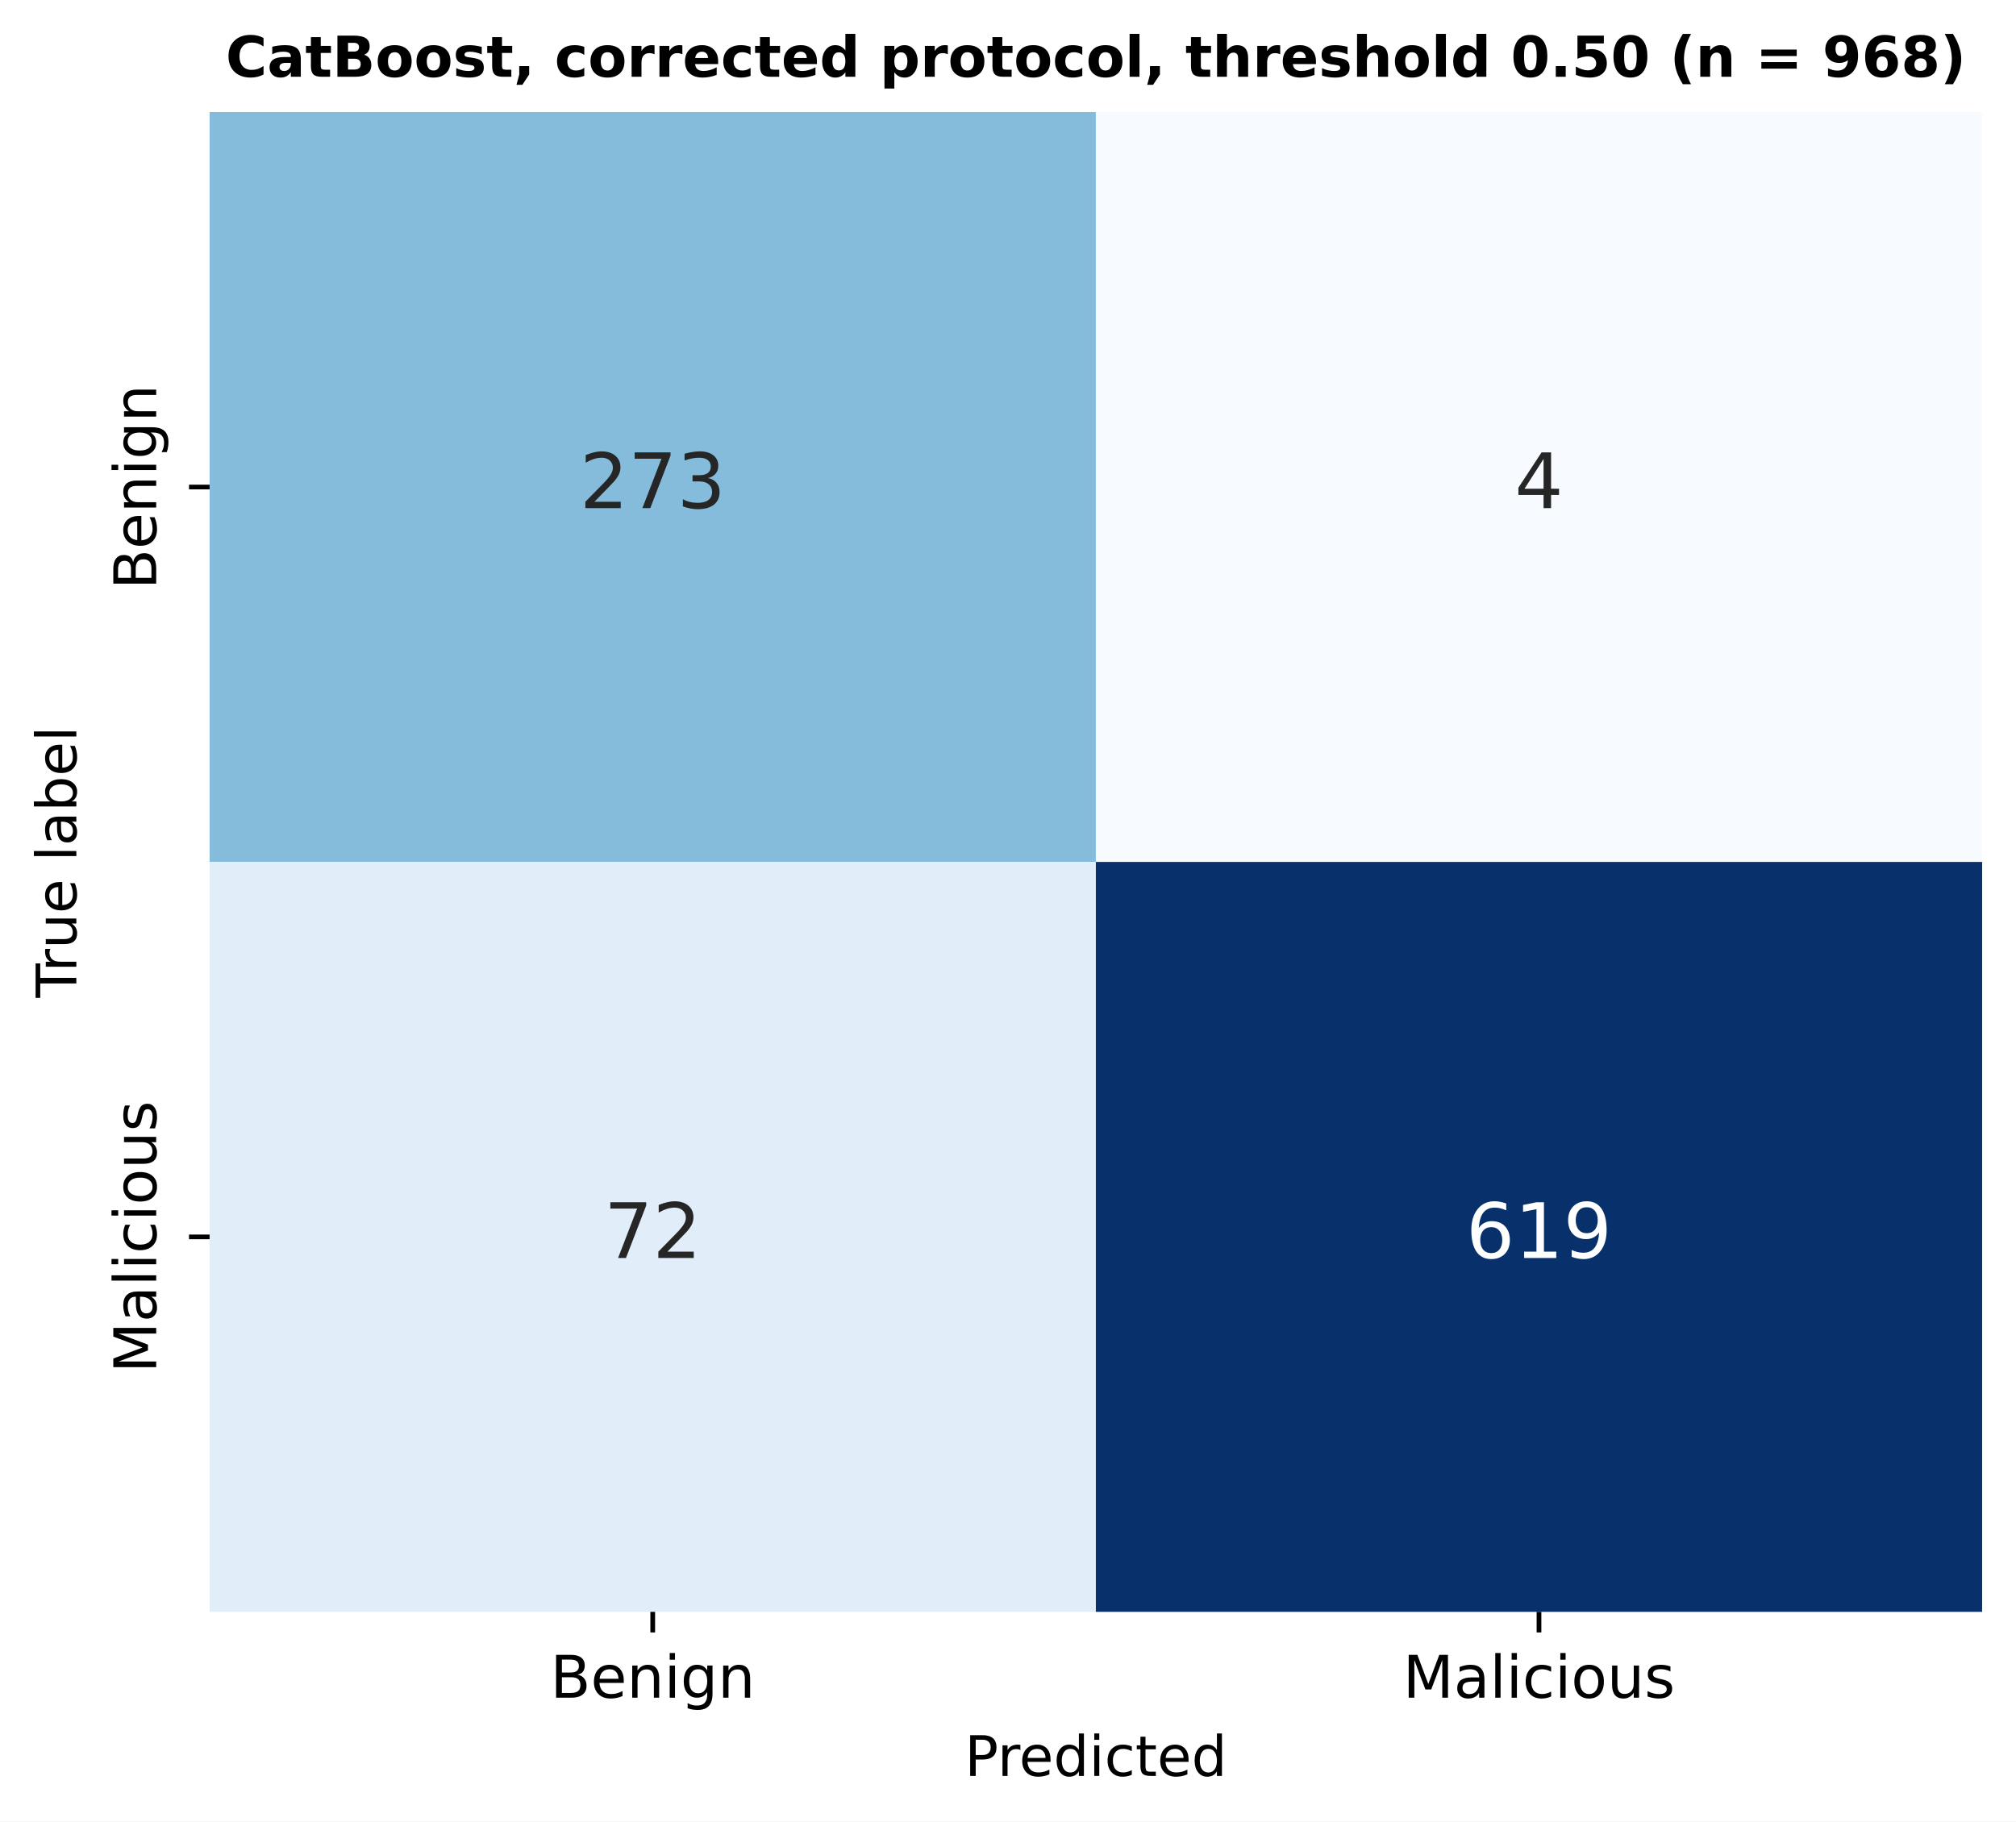
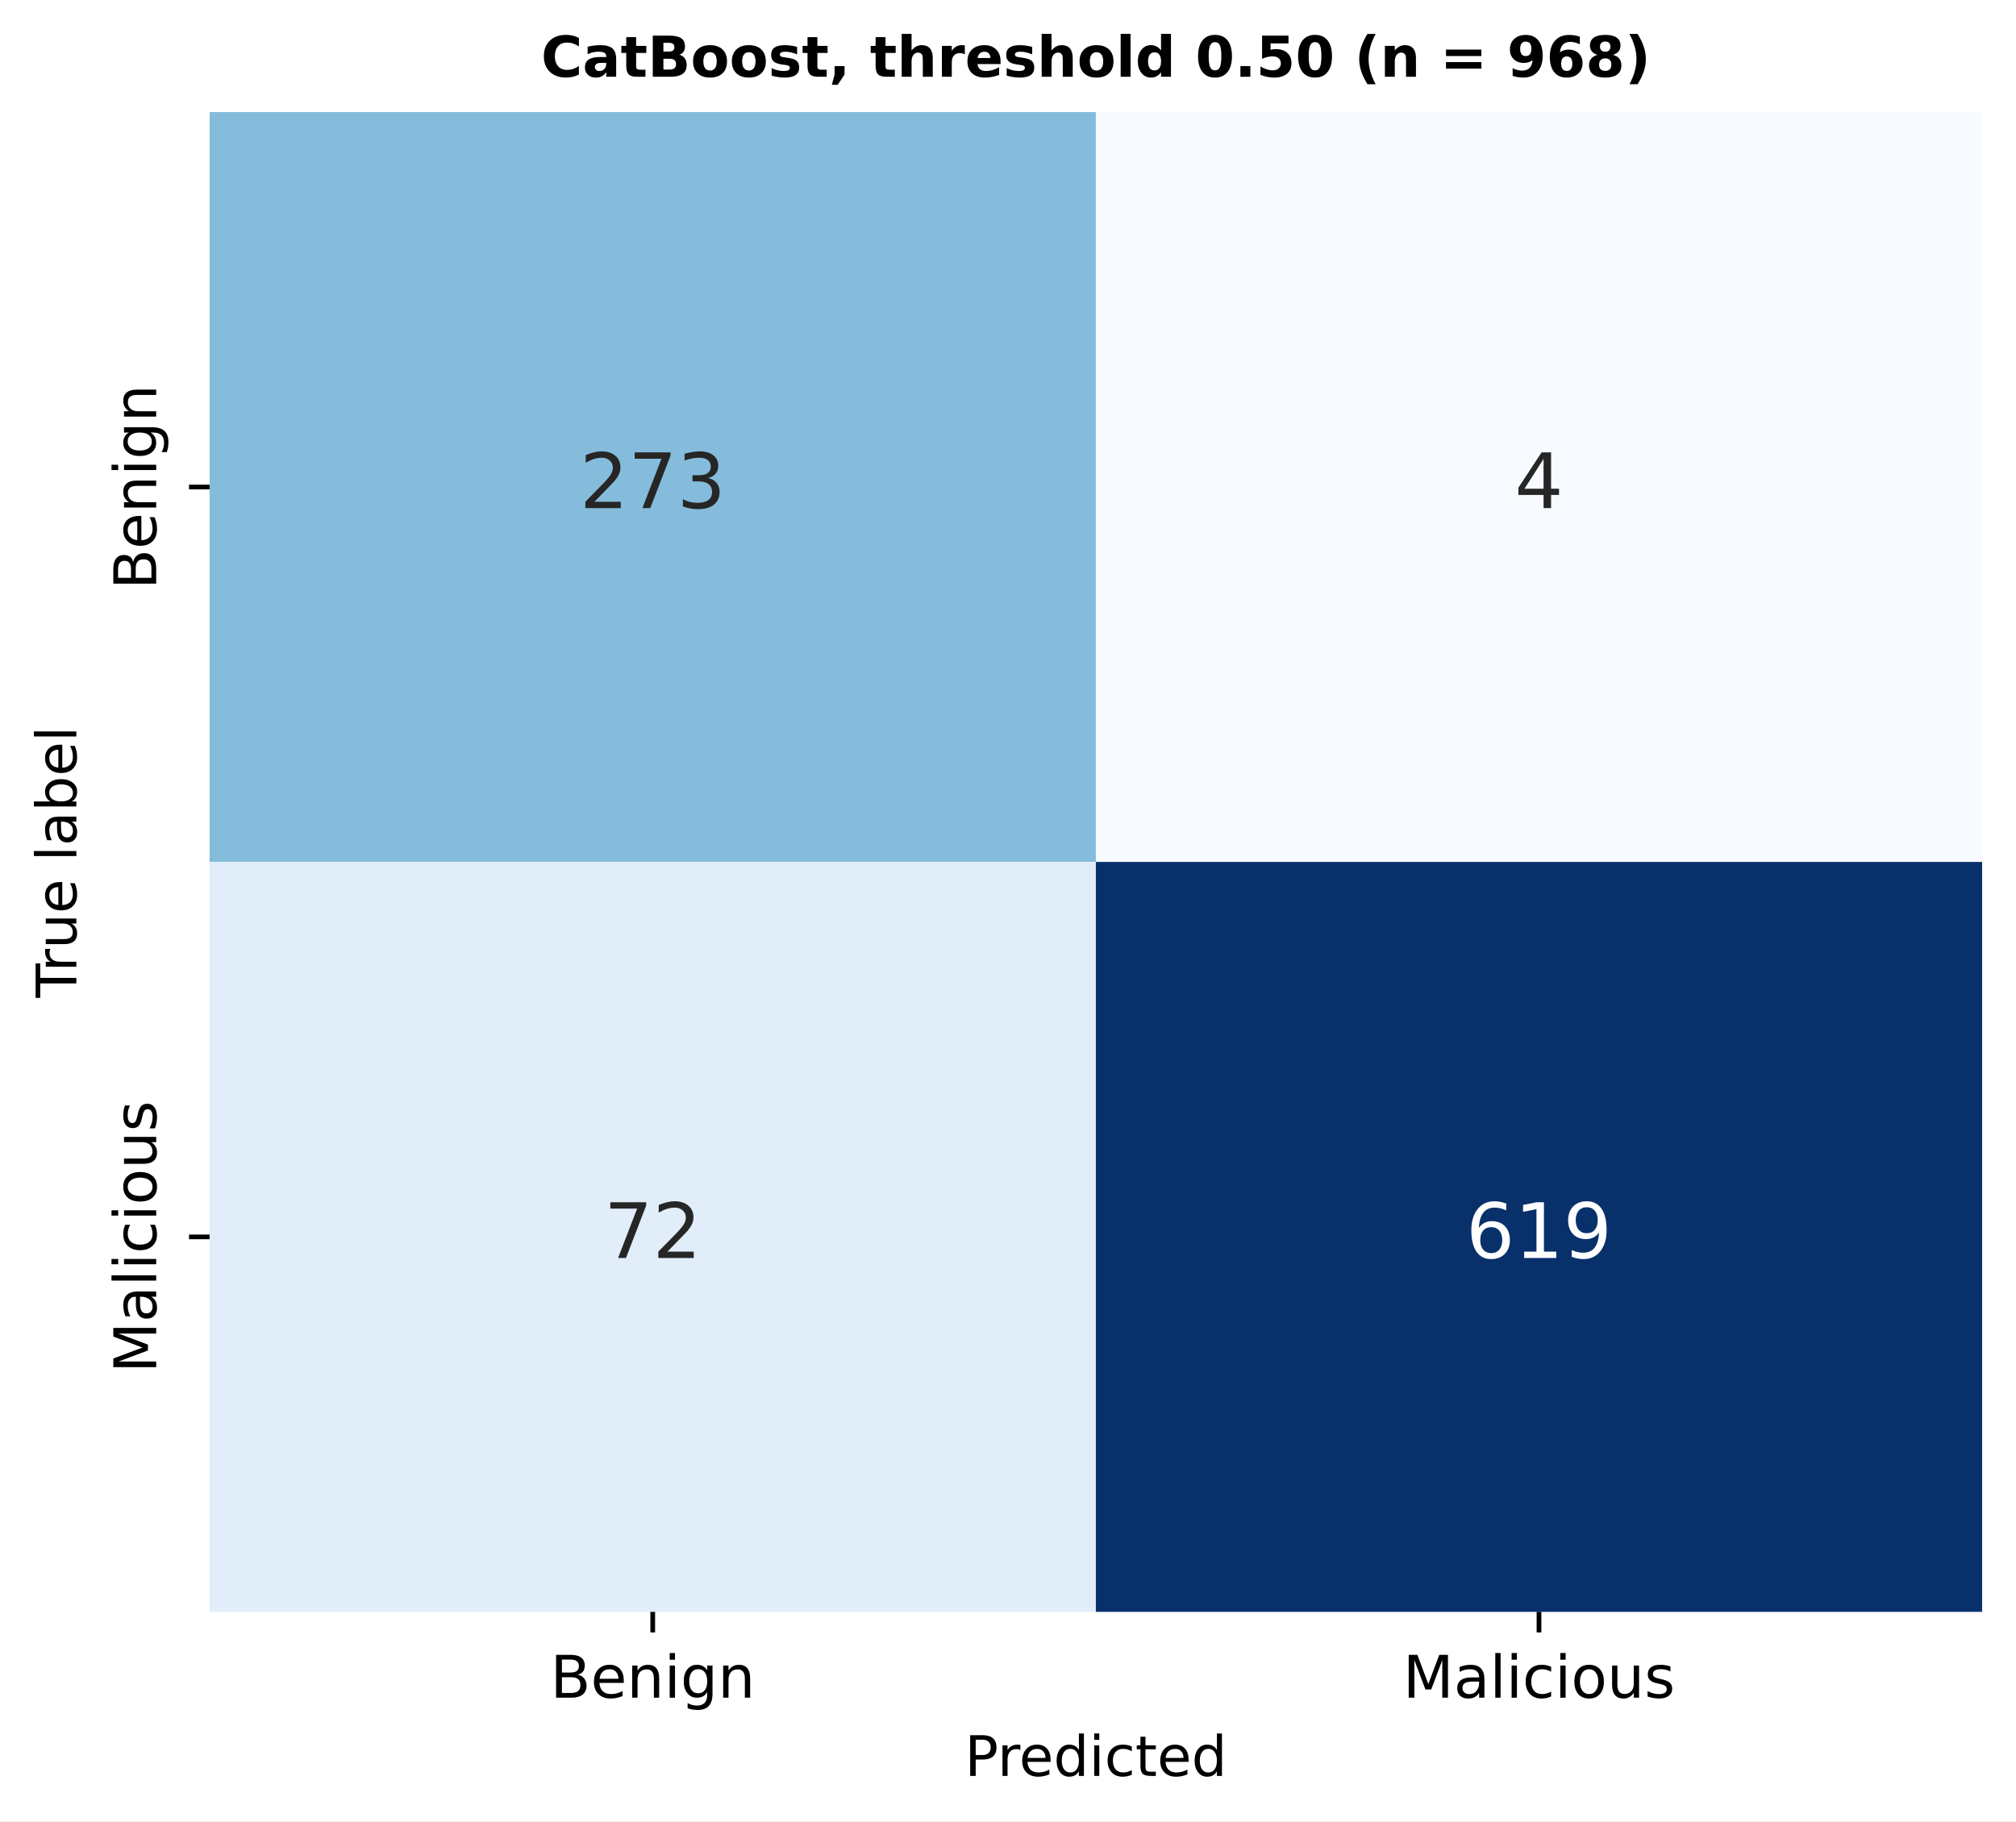
<svg xmlns="http://www.w3.org/2000/svg" xmlns:xlink="http://www.w3.org/1999/xlink" width="342.712pt" height="309.711pt" viewBox="0 0 342.712 309.711" version="1.1">
  <defs>
    <style type="text/css">*{stroke-linejoin: round; stroke-linecap: butt}</style>
  </defs>
  <g id="figure_1">
    <g id="patch_1">
      <path d="M 0 309.711  L 342.712 309.711  L 342.712 0  L 0 0  z " style="fill: #ffffff" />
    </g>
    <g id="axes_1">
      <g id="patch_2">
        <path d="M 35.632 274.079  L 336.952 274.079  L 336.952 19.055  L 35.632 19.055  z " style="fill: #ffffff" />
      </g>
      <g id="QuadMesh_1">
-         <path d="M 35.632 19.055  L 186.292 19.055  L 186.292 146.566  L 35.632 146.566  L 35.632 19.055  " clip-path="url(#pf7cac8de62)" style="fill: #85bcdc" />
-         <path d="M 186.292 19.055  L 336.952 19.055  L 336.952 146.566  L 186.292 146.566  L 186.292 19.055  " clip-path="url(#pf7cac8de62)" style="fill: #f7fbff" />
-         <path d="M 35.632 146.566  L 186.292 146.566  L 186.292 274.079  L 35.632 274.079  L 35.632 146.566  " clip-path="url(#pf7cac8de62)" style="fill: #e1edf8" />
-         <path d="M 186.292 146.566  L 336.952 146.566  L 336.952 274.079  L 186.292 274.079  L 186.292 146.566  " clip-path="url(#pf7cac8de62)" style="fill: #08306b" />
+         <path d="M 35.632 19.055  L 186.292 19.055  L 186.292 146.566  L 35.632 146.566  L 35.632 19.055  " clip-path="url(#pcf658b16b9)" style="fill: #85bcdc" />
+         <path d="M 186.292 19.055  L 336.952 19.055  L 336.952 146.566  L 186.292 146.566  L 186.292 19.055  " clip-path="url(#pcf658b16b9)" style="fill: #f7fbff" />
+         <path d="M 35.632 146.566  L 186.292 146.566  L 186.292 274.079  L 35.632 274.079  L 35.632 146.566  " clip-path="url(#pcf658b16b9)" style="fill: #e1edf8" />
+         <path d="M 186.292 146.566  L 336.952 146.566  L 336.952 274.079  L 186.292 274.079  L 186.292 146.566  " clip-path="url(#pcf658b16b9)" style="fill: #08306b" />
      </g>
      <g id="matplotlib.axis_1">
        <g id="xtick_1">
          <g id="line2d_1">
            <defs>
-               <path id="mf3cfda0d2c" d="M 0 0  L 0 3.5  " style="stroke: #000000; stroke-width: 0.8" />
-             </defs>
-             <g>
-               <use xlink:href="#mf3cfda0d2c" x="110.962" y="274.079" style="stroke: #000000; stroke-width: 0.8" />
+               <path id="m64c7cc0d6a" d="M 0 0  L 0 3.5  " style="stroke: #000000; stroke-width: 0.8" />
+             </defs>
+             <g>
+               <use xlink:href="#m64c7cc0d6a" x="110.962" y="274.079" style="stroke: #000000; stroke-width: 0.8" />
            </g>
          </g>
          <g id="text_1">
            <g transform="translate(93.55453 288.6769) scale(0.1 -0.1)">
              <defs>
                <path id="DejaVuSans-42" d="M 1259 2228  L 1259 519  L 2272 519  Q 2781 519 3026 730  Q 3272 941 3272 1375  Q 3272 1813 3026 2020  Q 2781 2228 2272 2228  L 1259 2228  z M 1259 4147  L 1259 2741  L 2194 2741  Q 2656 2741 2882 2914  Q 3109 3088 3109 3444  Q 3109 3797 2882 3972  Q 2656 4147 2194 4147  L 1259 4147  z M 628 4666  L 2241 4666  Q 2963 4666 3353 4366  Q 3744 4066 3744 3513  Q 3744 3084 3544 2831  Q 3344 2578 2956 2516  Q 3422 2416 3680 2098  Q 3938 1781 3938 1306  Q 3938 681 3513 340  Q 3088 0 2303 0  L 628 0  L 628 4666  z " transform="scale(0.015625)" />
                <path id="DejaVuSans-65" d="M 3597 1894  L 3597 1613  L 953 1613  Q 991 1019 1311 708  Q 1631 397 2203 397  Q 2534 397 2845 478  Q 3156 559 3463 722  L 3463 178  Q 3153 47 2828 -22  Q 2503 -91 2169 -91  Q 1331 -91 842 396  Q 353 884 353 1716  Q 353 2575 817 3079  Q 1281 3584 2069 3584  Q 2775 3584 3186 3129  Q 3597 2675 3597 1894  z M 3022 2063  Q 3016 2534 2758 2815  Q 2500 3097 2075 3097  Q 1594 3097 1305 2825  Q 1016 2553 972 2059  L 3022 2063  z " transform="scale(0.015625)" />
                <path id="DejaVuSans-6e" d="M 3513 2113  L 3513 0  L 2938 0  L 2938 2094  Q 2938 2591 2744 2837  Q 2550 3084 2163 3084  Q 1697 3084 1428 2787  Q 1159 2491 1159 1978  L 1159 0  L 581 0  L 581 3500  L 1159 3500  L 1159 2956  Q 1366 3272 1645 3428  Q 1925 3584 2291 3584  Q 2894 3584 3203 3211  Q 3513 2838 3513 2113  z " transform="scale(0.015625)" />
                <path id="DejaVuSans-69" d="M 603 3500  L 1178 3500  L 1178 0  L 603 0  L 603 3500  z M 603 4863  L 1178 4863  L 1178 4134  L 603 4134  L 603 4863  z " transform="scale(0.015625)" />
                <path id="DejaVuSans-67" d="M 2906 1791  Q 2906 2416 2648 2759  Q 2391 3103 1925 3103  Q 1463 3103 1205 2759  Q 947 2416 947 1791  Q 947 1169 1205 825  Q 1463 481 1925 481  Q 2391 481 2648 825  Q 2906 1169 2906 1791  z M 3481 434  Q 3481 -459 3084 -895  Q 2688 -1331 1869 -1331  Q 1566 -1331 1297 -1286  Q 1028 -1241 775 -1147  L 775 -588  Q 1028 -725 1275 -790  Q 1522 -856 1778 -856  Q 2344 -856 2625 -561  Q 2906 -266 2906 331  L 2906 616  Q 2728 306 2450 153  Q 2172 0 1784 0  Q 1141 0 747 490  Q 353 981 353 1791  Q 353 2603 747 3093  Q 1141 3584 1784 3584  Q 2172 3584 2450 3431  Q 2728 3278 2906 2969  L 2906 3500  L 3481 3500  L 3481 434  z " transform="scale(0.015625)" />
              </defs>
              <use xlink:href="#DejaVuSans-42" />
              <use xlink:href="#DejaVuSans-65" transform="translate(68.60352 0)" />
              <use xlink:href="#DejaVuSans-6e" transform="translate(130.127 0)" />
              <use xlink:href="#DejaVuSans-69" transform="translate(193.5059 0)" />
              <use xlink:href="#DejaVuSans-67" transform="translate(221.2891 0)" />
              <use xlink:href="#DejaVuSans-6e" transform="translate(284.7656 0)" />
            </g>
          </g>
        </g>
        <g id="xtick_2">
          <g id="line2d_2">
            <g>
-               <use xlink:href="#mf3cfda0d2c" x="261.622" y="274.079" style="stroke: #000000; stroke-width: 0.8" />
+               <use xlink:href="#m64c7cc0d6a" x="261.622" y="274.079" style="stroke: #000000; stroke-width: 0.8" />
            </g>
          </g>
          <g id="text_2">
            <g transform="translate(238.495 288.6769) scale(0.1 -0.1)">
              <defs>
                <path id="DejaVuSans-4d" d="M 628 4666  L 1569 4666  L 2759 1491  L 3956 4666  L 4897 4666  L 4897 0  L 4281 0  L 4281 4097  L 3078 897  L 2444 897  L 1241 4097  L 1241 0  L 628 0  L 628 4666  z " transform="scale(0.015625)" />
                <path id="DejaVuSans-61" d="M 2194 1759  Q 1497 1759 1228 1600  Q 959 1441 959 1056  Q 959 750 1161 570  Q 1363 391 1709 391  Q 2188 391 2477 730  Q 2766 1069 2766 1631  L 2766 1759  L 2194 1759  z M 3341 1997  L 3341 0  L 2766 0  L 2766 531  Q 2569 213 2275 61  Q 1981 -91 1556 -91  Q 1019 -91 701 211  Q 384 513 384 1019  Q 384 1609 779 1909  Q 1175 2209 1959 2209  L 2766 2209  L 2766 2266  Q 2766 2663 2505 2880  Q 2244 3097 1772 3097  Q 1472 3097 1187 3025  Q 903 2953 641 2809  L 641 3341  Q 956 3463 1253 3523  Q 1550 3584 1831 3584  Q 2591 3584 2966 3190  Q 3341 2797 3341 1997  z " transform="scale(0.015625)" />
                <path id="DejaVuSans-6c" d="M 603 4863  L 1178 4863  L 1178 0  L 603 0  L 603 4863  z " transform="scale(0.015625)" />
                <path id="DejaVuSans-63" d="M 3122 3366  L 3122 2828  Q 2878 2963 2633 3030  Q 2388 3097 2138 3097  Q 1578 3097 1268 2742  Q 959 2388 959 1747  Q 959 1106 1268 751  Q 1578 397 2138 397  Q 2388 397 2633 464  Q 2878 531 3122 666  L 3122 134  Q 2881 22 2623 -34  Q 2366 -91 2075 -91  Q 1284 -91 818 406  Q 353 903 353 1747  Q 353 2603 823 3093  Q 1294 3584 2113 3584  Q 2378 3584 2631 3529  Q 2884 3475 3122 3366  z " transform="scale(0.015625)" />
                <path id="DejaVuSans-6f" d="M 1959 3097  Q 1497 3097 1228 2736  Q 959 2375 959 1747  Q 959 1119 1226 758  Q 1494 397 1959 397  Q 2419 397 2687 759  Q 2956 1122 2956 1747  Q 2956 2369 2687 2733  Q 2419 3097 1959 3097  z M 1959 3584  Q 2709 3584 3137 3096  Q 3566 2609 3566 1747  Q 3566 888 3137 398  Q 2709 -91 1959 -91  Q 1206 -91 779 398  Q 353 888 353 1747  Q 353 2609 779 3096  Q 1206 3584 1959 3584  z " transform="scale(0.015625)" />
                <path id="DejaVuSans-75" d="M 544 1381  L 544 3500  L 1119 3500  L 1119 1403  Q 1119 906 1312 657  Q 1506 409 1894 409  Q 2359 409 2629 706  Q 2900 1003 2900 1516  L 2900 3500  L 3475 3500  L 3475 0  L 2900 0  L 2900 538  Q 2691 219 2414 64  Q 2138 -91 1772 -91  Q 1169 -91 856 284  Q 544 659 544 1381  z M 1991 3584  L 1991 3584  z " transform="scale(0.015625)" />
                <path id="DejaVuSans-73" d="M 2834 3397  L 2834 2853  Q 2591 2978 2328 3040  Q 2066 3103 1784 3103  Q 1356 3103 1142 2972  Q 928 2841 928 2578  Q 928 2378 1081 2264  Q 1234 2150 1697 2047  L 1894 2003  Q 2506 1872 2764 1633  Q 3022 1394 3022 966  Q 3022 478 2636 193  Q 2250 -91 1575 -91  Q 1294 -91 989 -36  Q 684 19 347 128  L 347 722  Q 666 556 975 473  Q 1284 391 1588 391  Q 1994 391 2212 530  Q 2431 669 2431 922  Q 2431 1156 2273 1281  Q 2116 1406 1581 1522  L 1381 1569  Q 847 1681 609 1914  Q 372 2147 372 2553  Q 372 3047 722 3315  Q 1072 3584 1716 3584  Q 2034 3584 2315 3537  Q 2597 3491 2834 3397  z " transform="scale(0.015625)" />
              </defs>
              <use xlink:href="#DejaVuSans-4d" />
              <use xlink:href="#DejaVuSans-61" transform="translate(86.2793 0)" />
              <use xlink:href="#DejaVuSans-6c" transform="translate(147.5586 0)" />
              <use xlink:href="#DejaVuSans-69" transform="translate(175.3418 0)" />
              <use xlink:href="#DejaVuSans-63" transform="translate(203.125 0)" />
              <use xlink:href="#DejaVuSans-69" transform="translate(258.1055 0)" />
              <use xlink:href="#DejaVuSans-6f" transform="translate(285.8887 0)" />
              <use xlink:href="#DejaVuSans-75" transform="translate(347.0703 0)" />
              <use xlink:href="#DejaVuSans-73" transform="translate(410.4492 0)" />
            </g>
          </g>
        </g>
        <g id="text_3">
          <g transform="translate(163.9955 301.9751) scale(0.095 -0.095)">
            <defs>
              <path id="DejaVuSans-50" d="M 1259 4147  L 1259 2394  L 2053 2394  Q 2494 2394 2734 2622  Q 2975 2850 2975 3272  Q 2975 3691 2734 3919  Q 2494 4147 2053 4147  L 1259 4147  z M 628 4666  L 2053 4666  Q 2838 4666 3239 4311  Q 3641 3956 3641 3272  Q 3641 2581 3239 2228  Q 2838 1875 2053 1875  L 1259 1875  L 1259 0  L 628 0  L 628 4666  z " transform="scale(0.015625)" />
              <path id="DejaVuSans-72" d="M 2631 2963  Q 2534 3019 2420 3045  Q 2306 3072 2169 3072  Q 1681 3072 1420 2755  Q 1159 2438 1159 1844  L 1159 0  L 581 0  L 581 3500  L 1159 3500  L 1159 2956  Q 1341 3275 1631 3429  Q 1922 3584 2338 3584  Q 2397 3584 2469 3576  Q 2541 3569 2628 3553  L 2631 2963  z " transform="scale(0.015625)" />
              <path id="DejaVuSans-64" d="M 2906 2969  L 2906 4863  L 3481 4863  L 3481 0  L 2906 0  L 2906 525  Q 2725 213 2448 61  Q 2172 -91 1784 -91  Q 1150 -91 751 415  Q 353 922 353 1747  Q 353 2572 751 3078  Q 1150 3584 1784 3584  Q 2172 3584 2448 3432  Q 2725 3281 2906 2969  z M 947 1747  Q 947 1113 1208 752  Q 1469 391 1925 391  Q 2381 391 2643 752  Q 2906 1113 2906 1747  Q 2906 2381 2643 2742  Q 2381 3103 1925 3103  Q 1469 3103 1208 2742  Q 947 2381 947 1747  z " transform="scale(0.015625)" />
              <path id="DejaVuSans-74" d="M 1172 4494  L 1172 3500  L 2356 3500  L 2356 3053  L 1172 3053  L 1172 1153  Q 1172 725 1289 603  Q 1406 481 1766 481  L 2356 481  L 2356 0  L 1766 0  Q 1100 0 847 248  Q 594 497 594 1153  L 594 3053  L 172 3053  L 172 3500  L 594 3500  L 594 4494  L 1172 4494  z " transform="scale(0.015625)" />
            </defs>
            <use xlink:href="#DejaVuSans-50" />
            <use xlink:href="#DejaVuSans-72" transform="translate(58.55273 0)" />
            <use xlink:href="#DejaVuSans-65" transform="translate(97.41602 0)" />
            <use xlink:href="#DejaVuSans-64" transform="translate(158.9395 0)" />
            <use xlink:href="#DejaVuSans-69" transform="translate(222.416 0)" />
            <use xlink:href="#DejaVuSans-63" transform="translate(250.1992 0)" />
            <use xlink:href="#DejaVuSans-74" transform="translate(305.1797 0)" />
            <use xlink:href="#DejaVuSans-65" transform="translate(344.3887 0)" />
            <use xlink:href="#DejaVuSans-64" transform="translate(405.9121 0)" />
          </g>
        </g>
      </g>
      <g id="matplotlib.axis_2">
        <g id="ytick_1">
          <g id="line2d_3">
            <defs>
-               <path id="mc443ad2242" d="M 0 0  L -3.5 0  " style="stroke: #000000; stroke-width: 0.8" />
-             </defs>
-             <g>
-               <use xlink:href="#mc443ad2242" x="35.632" y="82.811" style="stroke: #000000; stroke-width: 0.8" />
+               <path id="m3e9fb76345" d="M 0 0  L -3.5 0  " style="stroke: #000000; stroke-width: 0.8" />
+             </defs>
+             <g>
+               <use xlink:href="#m3e9fb76345" x="35.632" y="82.811" style="stroke: #000000; stroke-width: 0.8" />
            </g>
          </g>
          <g id="text_4">
            <g transform="translate(26.55266 100.2183) rotate(-90) scale(0.1 -0.1)">
              <use xlink:href="#DejaVuSans-42" />
              <use xlink:href="#DejaVuSans-65" transform="translate(68.60352 0)" />
              <use xlink:href="#DejaVuSans-6e" transform="translate(130.127 0)" />
              <use xlink:href="#DejaVuSans-69" transform="translate(193.5059 0)" />
              <use xlink:href="#DejaVuSans-67" transform="translate(221.2891 0)" />
              <use xlink:href="#DejaVuSans-6e" transform="translate(284.7656 0)" />
            </g>
          </g>
        </g>
        <g id="ytick_2">
          <g id="line2d_4">
            <g>
-               <use xlink:href="#mc443ad2242" x="35.632" y="210.322" style="stroke: #000000; stroke-width: 0.8" />
+               <use xlink:href="#m3e9fb76345" x="35.632" y="210.322" style="stroke: #000000; stroke-width: 0.8" />
            </g>
          </g>
          <g id="text_5">
            <g transform="translate(26.55266 233.4498) rotate(-90) scale(0.1 -0.1)">
              <use xlink:href="#DejaVuSans-4d" />
              <use xlink:href="#DejaVuSans-61" transform="translate(86.2793 0)" />
              <use xlink:href="#DejaVuSans-6c" transform="translate(147.5586 0)" />
              <use xlink:href="#DejaVuSans-69" transform="translate(175.3418 0)" />
              <use xlink:href="#DejaVuSans-63" transform="translate(203.125 0)" />
              <use xlink:href="#DejaVuSans-69" transform="translate(258.1055 0)" />
              <use xlink:href="#DejaVuSans-6f" transform="translate(285.8887 0)" />
              <use xlink:href="#DejaVuSans-75" transform="translate(347.0703 0)" />
              <use xlink:href="#DejaVuSans-73" transform="translate(410.4492 0)" />
            </g>
          </g>
        </g>
        <g id="text_6">
          <g transform="translate(12.97852 169.6508) rotate(-90) scale(0.095 -0.095)">
            <defs>
              <path id="DejaVuSans-54" d="M -19 4666  L 3928 4666  L 3928 4134  L 2272 4134  L 2272 0  L 1638 0  L 1638 4134  L -19 4134  L -19 4666  z " transform="scale(0.015625)" />
              <path id="DejaVuSans-20" transform="scale(0.015625)" />
              <path id="DejaVuSans-62" d="M 3116 1747  Q 3116 2381 2855 2742  Q 2594 3103 2138 3103  Q 1681 3103 1420 2742  Q 1159 2381 1159 1747  Q 1159 1113 1420 752  Q 1681 391 2138 391  Q 2594 391 2855 752  Q 3116 1113 3116 1747  z M 1159 2969  Q 1341 3281 1617 3432  Q 1894 3584 2278 3584  Q 2916 3584 3314 3078  Q 3713 2572 3713 1747  Q 3713 922 3314 415  Q 2916 -91 2278 -91  Q 1894 -91 1617 61  Q 1341 213 1159 525  L 1159 0  L 581 0  L 581 4863  L 1159 4863  L 1159 2969  z " transform="scale(0.015625)" />
            </defs>
            <use xlink:href="#DejaVuSans-54" />
            <use xlink:href="#DejaVuSans-72" transform="translate(46.33398 0)" />
            <use xlink:href="#DejaVuSans-75" transform="translate(87.44727 0)" />
            <use xlink:href="#DejaVuSans-65" transform="translate(150.8262 0)" />
            <use xlink:href="#DejaVuSans-20" transform="translate(212.3496 0)" />
            <use xlink:href="#DejaVuSans-6c" transform="translate(244.1367 0)" />
            <use xlink:href="#DejaVuSans-61" transform="translate(271.9199 0)" />
            <use xlink:href="#DejaVuSans-62" transform="translate(333.1992 0)" />
            <use xlink:href="#DejaVuSans-65" transform="translate(396.6758 0)" />
            <use xlink:href="#DejaVuSans-6c" transform="translate(458.1992 0)" />
          </g>
        </g>
      </g>
      <g id="text_7">
        <g style="fill: #262626" transform="translate(98.55547 86.39769) scale(0.13 -0.13)">
          <defs>
            <path id="DejaVuSans-32" d="M 1228 531  L 3431 531  L 3431 0  L 469 0  L 469 531  Q 828 903 1448 1529  Q 2069 2156 2228 2338  Q 2531 2678 2651 2914  Q 2772 3150 2772 3378  Q 2772 3750 2511 3984  Q 2250 4219 1831 4219  Q 1534 4219 1204 4116  Q 875 4013 500 3803  L 500 4441  Q 881 4594 1212 4672  Q 1544 4750 1819 4750  Q 2544 4750 2975 4387  Q 3406 4025 3406 3419  Q 3406 3131 3298 2873  Q 3191 2616 2906 2266  Q 2828 2175 2409 1742  Q 1991 1309 1228 531  z " transform="scale(0.015625)" />
            <path id="DejaVuSans-37" d="M 525 4666  L 3525 4666  L 3525 4397  L 1831 0  L 1172 0  L 2766 4134  L 525 4134  L 525 4666  z " transform="scale(0.015625)" />
            <path id="DejaVuSans-33" d="M 2597 2516  Q 3050 2419 3304 2112  Q 3559 1806 3559 1356  Q 3559 666 3084 287  Q 2609 -91 1734 -91  Q 1441 -91 1130 -33  Q 819 25 488 141  L 488 750  Q 750 597 1062 519  Q 1375 441 1716 441  Q 2309 441 2620 675  Q 2931 909 2931 1356  Q 2931 1769 2642 2001  Q 2353 2234 1838 2234  L 1294 2234  L 1294 2753  L 1863 2753  Q 2328 2753 2575 2939  Q 2822 3125 2822 3475  Q 2822 3834 2567 4026  Q 2313 4219 1838 4219  Q 1578 4219 1281 4162  Q 984 4106 628 3988  L 628 4550  Q 988 4650 1302 4700  Q 1616 4750 1894 4750  Q 2613 4750 3031 4423  Q 3450 4097 3450 3541  Q 3450 3153 3228 2886  Q 3006 2619 2597 2516  z " transform="scale(0.015625)" />
          </defs>
          <use xlink:href="#DejaVuSans-32" />
          <use xlink:href="#DejaVuSans-37" transform="translate(63.62305 0)" />
          <use xlink:href="#DejaVuSans-33" transform="translate(127.2461 0)" />
        </g>
      </g>
      <g id="text_8">
        <g style="fill: #262626" transform="translate(257.4867 86.39769) scale(0.13 -0.13)">
          <defs>
            <path id="DejaVuSans-34" d="M 2419 4116  L 825 1625  L 2419 1625  L 2419 4116  z M 2253 4666  L 3047 4666  L 3047 1625  L 3713 1625  L 3713 1100  L 3047 1100  L 3047 0  L 2419 0  L 2419 1100  L 313 1100  L 313 1709  L 2253 4666  z " transform="scale(0.015625)" />
          </defs>
          <use xlink:href="#DejaVuSans-34" />
        </g>
      </g>
      <g id="text_9">
        <g style="fill: #262626" transform="translate(102.6911 213.9097) scale(0.13 -0.13)">
          <use xlink:href="#DejaVuSans-37" />
          <use xlink:href="#DejaVuSans-32" transform="translate(63.62305 0)" />
        </g>
      </g>
      <g id="text_10">
        <g style="fill: #ffffff" transform="translate(249.2155 213.9097) scale(0.13 -0.13)">
          <defs>
            <path id="DejaVuSans-36" d="M 2113 2584  Q 1688 2584 1439 2293  Q 1191 2003 1191 1497  Q 1191 994 1439 701  Q 1688 409 2113 409  Q 2538 409 2786 701  Q 3034 994 3034 1497  Q 3034 2003 2786 2293  Q 2538 2584 2113 2584  z M 3366 4563  L 3366 3988  Q 3128 4100 2886 4159  Q 2644 4219 2406 4219  Q 1781 4219 1451 3797  Q 1122 3375 1075 2522  Q 1259 2794 1537 2939  Q 1816 3084 2150 3084  Q 2853 3084 3261 2657  Q 3669 2231 3669 1497  Q 3669 778 3244 343  Q 2819 -91 2113 -91  Q 1303 -91 875 529  Q 447 1150 447 2328  Q 447 3434 972 4092  Q 1497 4750 2381 4750  Q 2619 4750 2861 4703  Q 3103 4656 3366 4563  z " transform="scale(0.015625)" />
            <path id="DejaVuSans-31" d="M 794 531  L 1825 531  L 1825 4091  L 703 3866  L 703 4441  L 1819 4666  L 2450 4666  L 2450 531  L 3481 531  L 3481 0  L 794 0  L 794 531  z " transform="scale(0.015625)" />
            <path id="DejaVuSans-39" d="M 703 97  L 703 672  Q 941 559 1184 500  Q 1428 441 1663 441  Q 2288 441 2617 861  Q 2947 1281 2994 2138  Q 2813 1869 2534 1725  Q 2256 1581 1919 1581  Q 1219 1581 811 2004  Q 403 2428 403 3163  Q 403 3881 828 4315  Q 1253 4750 1959 4750  Q 2769 4750 3195 4129  Q 3622 3509 3622 2328  Q 3622 1225 3098 567  Q 2575 -91 1691 -91  Q 1453 -91 1209 -44  Q 966 3 703 97  z M 1959 2075  Q 2384 2075 2632 2365  Q 2881 2656 2881 3163  Q 2881 3666 2632 3958  Q 2384 4250 1959 4250  Q 1534 4250 1286 3958  Q 1038 3666 1038 3163  Q 1038 2656 1286 2365  Q 1534 2075 1959 2075  z " transform="scale(0.015625)" />
          </defs>
          <use xlink:href="#DejaVuSans-36" />
          <use xlink:href="#DejaVuSans-31" transform="translate(63.62305 0)" />
          <use xlink:href="#DejaVuSans-39" transform="translate(127.2461 0)" />
        </g>
      </g>
      <g id="text_11">
-         <g transform="translate(38.36684 13.0545) scale(0.096 -0.096)">
+         <g transform="translate(91.97759 13.0545) scale(0.096 -0.096)">
          <defs>
            <path id="DejaVuSans-Bold-43" d="M 4288 256  Q 3956 84 3597 -3  Q 3238 -91 2847 -91  Q 1681 -91 1000 561  Q 319 1213 319 2328  Q 319 3447 1000 4098  Q 1681 4750 2847 4750  Q 3238 4750 3597 4662  Q 3956 4575 4288 4403  L 4288 3438  Q 3953 3666 3628 3772  Q 3303 3878 2944 3878  Q 2300 3878 1931 3465  Q 1563 3053 1563 2328  Q 1563 1606 1931 1193  Q 2300 781 2944 781  Q 3303 781 3628 887  Q 3953 994 4288 1222  L 4288 256  z " transform="scale(0.015625)" />
            <path id="DejaVuSans-Bold-61" d="M 2106 1575  Q 1756 1575 1579 1456  Q 1403 1338 1403 1106  Q 1403 894 1545 773  Q 1688 653 1941 653  Q 2256 653 2472 879  Q 2688 1106 2688 1447  L 2688 1575  L 2106 1575  z M 3816 1997  L 3816 0  L 2688 0  L 2688 519  Q 2463 200 2181 54  Q 1900 -91 1497 -91  Q 953 -91 614 226  Q 275 544 275 1050  Q 275 1666 698 1953  Q 1122 2241 2028 2241  L 2688 2241  L 2688 2328  Q 2688 2594 2478 2717  Q 2269 2841 1825 2841  Q 1466 2841 1156 2769  Q 847 2697 581 2553  L 581 3406  Q 941 3494 1303 3539  Q 1666 3584 2028 3584  Q 2975 3584 3395 3211  Q 3816 2838 3816 1997  z " transform="scale(0.015625)" />
            <path id="DejaVuSans-Bold-74" d="M 1759 4494  L 1759 3500  L 2913 3500  L 2913 2700  L 1759 2700  L 1759 1216  Q 1759 972 1856 886  Q 1953 800 2241 800  L 2816 800  L 2816 0  L 1856 0  Q 1194 0 917 276  Q 641 553 641 1216  L 641 2700  L 84 2700  L 84 3500  L 641 3500  L 641 4494  L 1759 4494  z " transform="scale(0.015625)" />
            <path id="DejaVuSans-Bold-42" d="M 2456 2859  Q 2741 2859 2887 2984  Q 3034 3109 3034 3353  Q 3034 3594 2887 3720  Q 2741 3847 2456 3847  L 1791 3847  L 1791 2859  L 2456 2859  z M 2497 819  Q 2859 819 3042 972  Q 3225 1125 3225 1434  Q 3225 1738 3044 1889  Q 2863 2041 2497 2041  L 1791 2041  L 1791 819  L 2497 819  z M 3616 2497  Q 4003 2384 4215 2081  Q 4428 1778 4428 1338  Q 4428 663 3972 331  Q 3516 0 2584 0  L 588 0  L 588 4666  L 2394 4666  Q 3366 4666 3802 4372  Q 4238 4078 4238 3431  Q 4238 3091 4078 2852  Q 3919 2613 3616 2497  z " transform="scale(0.015625)" />
            <path id="DejaVuSans-Bold-6f" d="M 2203 2784  Q 1831 2784 1636 2517  Q 1441 2250 1441 1747  Q 1441 1244 1636 976  Q 1831 709 2203 709  Q 2569 709 2762 976  Q 2956 1244 2956 1747  Q 2956 2250 2762 2517  Q 2569 2784 2203 2784  z M 2203 3584  Q 3106 3584 3614 3096  Q 4122 2609 4122 1747  Q 4122 884 3614 396  Q 3106 -91 2203 -91  Q 1297 -91 786 396  Q 275 884 275 1747  Q 275 2609 786 3096  Q 1297 3584 2203 3584  z " transform="scale(0.015625)" />
            <path id="DejaVuSans-Bold-73" d="M 3272 3391  L 3272 2541  Q 2913 2691 2578 2766  Q 2244 2841 1947 2841  Q 1628 2841 1473 2761  Q 1319 2681 1319 2516  Q 1319 2381 1436 2309  Q 1553 2238 1856 2203  L 2053 2175  Q 2913 2066 3209 1816  Q 3506 1566 3506 1031  Q 3506 472 3093 190  Q 2681 -91 1863 -91  Q 1516 -91 1145 -36  Q 775 19 384 128  L 384 978  Q 719 816 1070 734  Q 1422 653 1784 653  Q 2113 653 2278 743  Q 2444 834 2444 1013  Q 2444 1163 2330 1236  Q 2216 1309 1875 1350  L 1678 1375  Q 931 1469 631 1722  Q 331 1975 331 2491  Q 331 3047 712 3315  Q 1094 3584 1881 3584  Q 2191 3584 2531 3537  Q 2872 3491 3272 3391  z " transform="scale(0.015625)" />
            <path id="DejaVuSans-Bold-2c" d="M 653 1209  L 1778 1209  L 1778 256  L 1006 -909  L 341 -909  L 653 256  L 653 1209  z " transform="scale(0.015625)" />
            <path id="DejaVuSans-Bold-20" transform="scale(0.015625)" />
-             <path id="DejaVuSans-Bold-63" d="M 3366 3391  L 3366 2478  Q 3138 2634 2908 2709  Q 2678 2784 2431 2784  Q 1963 2784 1702 2511  Q 1441 2238 1441 1747  Q 1441 1256 1702 982  Q 1963 709 2431 709  Q 2694 709 2930 787  Q 3166 866 3366 1019  L 3366 103  Q 3103 6 2833 -42  Q 2563 -91 2291 -91  Q 1344 -91 809 395  Q 275 881 275 1747  Q 275 2613 809 3098  Q 1344 3584 2291 3584  Q 2566 3584 2833 3536  Q 3100 3488 3366 3391  z " transform="scale(0.015625)" />
+             <path id="DejaVuSans-Bold-68" d="M 4056 2131  L 4056 0  L 2931 0  L 2931 347  L 2931 1625  Q 2931 2084 2911 2256  Q 2891 2428 2841 2509  Q 2775 2619 2662 2680  Q 2550 2741 2406 2741  Q 2056 2741 1856 2470  Q 1656 2200 1656 1722  L 1656 0  L 538 0  L 538 4863  L 1656 4863  L 1656 2988  Q 1909 3294 2193 3439  Q 2478 3584 2822 3584  Q 3428 3584 3742 3212  Q 4056 2841 4056 2131  z " transform="scale(0.015625)" />
            <path id="DejaVuSans-Bold-72" d="M 3138 2547  Q 2991 2616 2845 2648  Q 2700 2681 2553 2681  Q 2122 2681 1889 2404  Q 1656 2128 1656 1613  L 1656 0  L 538 0  L 538 3500  L 1656 3500  L 1656 2925  Q 1872 3269 2151 3426  Q 2431 3584 2822 3584  Q 2878 3584 2943 3579  Q 3009 3575 3134 3559  L 3138 2547  z " transform="scale(0.015625)" />
            <path id="DejaVuSans-Bold-65" d="M 4031 1759  L 4031 1441  L 1416 1441  Q 1456 1047 1700 850  Q 1944 653 2381 653  Q 2734 653 3104 758  Q 3475 863 3866 1075  L 3866 213  Q 3469 63 3072 -14  Q 2675 -91 2278 -91  Q 1328 -91 801 392  Q 275 875 275 1747  Q 275 2603 792 3093  Q 1309 3584 2216 3584  Q 3041 3584 3536 3087  Q 4031 2591 4031 1759  z M 2881 2131  Q 2881 2450 2695 2645  Q 2509 2841 2209 2841  Q 1884 2841 1681 2658  Q 1478 2475 1428 2131  L 2881 2131  z " transform="scale(0.015625)" />
+             <path id="DejaVuSans-Bold-6c" d="M 538 4863  L 1656 4863  L 1656 0  L 538 0  L 538 4863  z " transform="scale(0.015625)" />
            <path id="DejaVuSans-Bold-64" d="M 2919 2988  L 2919 4863  L 4044 4863  L 4044 0  L 2919 0  L 2919 506  Q 2688 197 2409 53  Q 2131 -91 1766 -91  Q 1119 -91 703 423  Q 288 938 288 1747  Q 288 2556 703 3070  Q 1119 3584 1766 3584  Q 2128 3584 2408 3439  Q 2688 3294 2919 2988  z M 2181 722  Q 2541 722 2730 984  Q 2919 1247 2919 1747  Q 2919 2247 2730 2509  Q 2541 2772 2181 2772  Q 1825 2772 1636 2509  Q 1447 2247 1447 1747  Q 1447 1247 1636 984  Q 1825 722 2181 722  z " transform="scale(0.015625)" />
-             <path id="DejaVuSans-Bold-70" d="M 1656 506  L 1656 -1331  L 538 -1331  L 538 3500  L 1656 3500  L 1656 2988  Q 1888 3294 2169 3439  Q 2450 3584 2816 3584  Q 3463 3584 3878 3070  Q 4294 2556 4294 1747  Q 4294 938 3878 423  Q 3463 -91 2816 -91  Q 2450 -91 2169 54  Q 1888 200 1656 506  z M 2400 2772  Q 2041 2772 1848 2508  Q 1656 2244 1656 1747  Q 1656 1250 1848 986  Q 2041 722 2400 722  Q 2759 722 2948 984  Q 3138 1247 3138 1747  Q 3138 2247 2948 2509  Q 2759 2772 2400 2772  z " transform="scale(0.015625)" />
-             <path id="DejaVuSans-Bold-6c" d="M 538 4863  L 1656 4863  L 1656 0  L 538 0  L 538 4863  z " transform="scale(0.015625)" />
-             <path id="DejaVuSans-Bold-68" d="M 4056 2131  L 4056 0  L 2931 0  L 2931 347  L 2931 1625  Q 2931 2084 2911 2256  Q 2891 2428 2841 2509  Q 2775 2619 2662 2680  Q 2550 2741 2406 2741  Q 2056 2741 1856 2470  Q 1656 2200 1656 1722  L 1656 0  L 538 0  L 538 4863  L 1656 4863  L 1656 2988  Q 1909 3294 2193 3439  Q 2478 3584 2822 3584  Q 3428 3584 3742 3212  Q 4056 2841 4056 2131  z " transform="scale(0.015625)" />
            <path id="DejaVuSans-Bold-30" d="M 2944 2338  Q 2944 3213 2780 3570  Q 2616 3928 2228 3928  Q 1841 3928 1675 3570  Q 1509 3213 1509 2338  Q 1509 1453 1675 1090  Q 1841 728 2228 728  Q 2613 728 2778 1090  Q 2944 1453 2944 2338  z M 4147 2328  Q 4147 1169 3647 539  Q 3147 -91 2228 -91  Q 1306 -91 806 539  Q 306 1169 306 2328  Q 306 3491 806 4120  Q 1306 4750 2228 4750  Q 3147 4750 3647 4120  Q 4147 3491 4147 2328  z " transform="scale(0.015625)" />
            <path id="DejaVuSans-Bold-2e" d="M 653 1209  L 1778 1209  L 1778 0  L 653 0  L 653 1209  z " transform="scale(0.015625)" />
            <path id="DejaVuSans-Bold-35" d="M 678 4666  L 3669 4666  L 3669 3781  L 1638 3781  L 1638 3059  Q 1775 3097 1914 3117  Q 2053 3138 2203 3138  Q 3056 3138 3531 2711  Q 4006 2284 4006 1522  Q 4006 766 3489 337  Q 2972 -91 2053 -91  Q 1656 -91 1267 -14  Q 878 63 494 219  L 494 1166  Q 875 947 1217 837  Q 1559 728 1863 728  Q 2300 728 2551 942  Q 2803 1156 2803 1522  Q 2803 1891 2551 2103  Q 2300 2316 1863 2316  Q 1603 2316 1309 2248  Q 1016 2181 678 2041  L 678 4666  z " transform="scale(0.015625)" />
            <path id="DejaVuSans-Bold-28" d="M 2413 -844  L 1484 -844  Q 1006 -72 778 623  Q 550 1319 550 2003  Q 550 2688 779 3389  Q 1009 4091 1484 4856  L 2413 4856  Q 2013 4116 1813 3408  Q 1613 2700 1613 2009  Q 1613 1319 1811 609  Q 2009 -100 2413 -844  z " transform="scale(0.015625)" />
            <path id="DejaVuSans-Bold-6e" d="M 4056 2131  L 4056 0  L 2931 0  L 2931 347  L 2931 1631  Q 2931 2084 2911 2256  Q 2891 2428 2841 2509  Q 2775 2619 2662 2680  Q 2550 2741 2406 2741  Q 2056 2741 1856 2470  Q 1656 2200 1656 1722  L 1656 0  L 538 0  L 538 3500  L 1656 3500  L 1656 2988  Q 1909 3294 2193 3439  Q 2478 3584 2822 3584  Q 3428 3584 3742 3212  Q 4056 2841 4056 2131  z " transform="scale(0.015625)" />
            <path id="DejaVuSans-Bold-3d" d="M 678 3084  L 4684 3084  L 4684 2350  L 678 2350  L 678 3084  z M 678 1663  L 4684 1663  L 4684 922  L 678 922  L 678 1663  z " transform="scale(0.015625)" />
            <path id="DejaVuSans-Bold-39" d="M 641 103  L 641 966  Q 928 831 1190 764  Q 1453 697 1709 697  Q 2247 697 2547 995  Q 2847 1294 2900 1881  Q 2688 1725 2447 1647  Q 2206 1569 1925 1569  Q 1209 1569 770 1986  Q 331 2403 331 3084  Q 331 3838 820 4291  Q 1309 4744 2131 4744  Q 3044 4744 3544 4128  Q 4044 3513 4044 2388  Q 4044 1231 3459 570  Q 2875 -91 1856 -91  Q 1528 -91 1228 -42  Q 928 6 641 103  z M 2125 2350  Q 2441 2350 2600 2554  Q 2759 2759 2759 3169  Q 2759 3575 2600 3781  Q 2441 3988 2125 3988  Q 1809 3988 1650 3781  Q 1491 3575 1491 3169  Q 1491 2759 1650 2554  Q 1809 2350 2125 2350  z " transform="scale(0.015625)" />
            <path id="DejaVuSans-Bold-36" d="M 2316 2303  Q 2000 2303 1842 2098  Q 1684 1894 1684 1484  Q 1684 1075 1842 870  Q 2000 666 2316 666  Q 2634 666 2792 870  Q 2950 1075 2950 1484  Q 2950 1894 2792 2098  Q 2634 2303 2316 2303  z M 3803 4544  L 3803 3681  Q 3506 3822 3243 3889  Q 2981 3956 2731 3956  Q 2194 3956 1894 3657  Q 1594 3359 1544 2772  Q 1750 2925 1990 3001  Q 2231 3078 2516 3078  Q 3231 3078 3670 2659  Q 4109 2241 4109 1563  Q 4109 813 3618 361  Q 3128 -91 2303 -91  Q 1394 -91 895 523  Q 397 1138 397 2266  Q 397 3422 980 4083  Q 1563 4744 2578 4744  Q 2900 4744 3203 4694  Q 3506 4644 3803 4544  z " transform="scale(0.015625)" />
            <path id="DejaVuSans-Bold-38" d="M 2228 2088  Q 1891 2088 1709 1903  Q 1528 1719 1528 1375  Q 1528 1031 1709 848  Q 1891 666 2228 666  Q 2563 666 2741 848  Q 2919 1031 2919 1375  Q 2919 1722 2741 1905  Q 2563 2088 2228 2088  z M 1350 2484  Q 925 2613 709 2878  Q 494 3144 494 3541  Q 494 4131 934 4440  Q 1375 4750 2228 4750  Q 3075 4750 3515 4442  Q 3956 4134 3956 3541  Q 3956 3144 3739 2878  Q 3522 2613 3097 2484  Q 3572 2353 3814 2058  Q 4056 1763 4056 1313  Q 4056 619 3595 264  Q 3134 -91 2228 -91  Q 1319 -91 855 264  Q 391 619 391 1313  Q 391 1763 633 2058  Q 875 2353 1350 2484  z M 1631 3419  Q 1631 3141 1786 2991  Q 1941 2841 2228 2841  Q 2509 2841 2662 2991  Q 2816 3141 2816 3419  Q 2816 3697 2662 3845  Q 2509 3994 2228 3994  Q 1941 3994 1786 3844  Q 1631 3694 1631 3419  z " transform="scale(0.015625)" />
            <path id="DejaVuSans-Bold-29" d="M 513 -844  Q 913 -100 1113 609  Q 1313 1319 1313 2009  Q 1313 2700 1113 3408  Q 913 4116 513 4856  L 1441 4856  Q 1916 4091 2145 3389  Q 2375 2688 2375 2003  Q 2375 1319 2147 623  Q 1919 -72 1441 -844  L 513 -844  z " transform="scale(0.015625)" />
          </defs>
          <use xlink:href="#DejaVuSans-Bold-43" />
          <use xlink:href="#DejaVuSans-Bold-61" transform="translate(73.38867 0)" />
          <use xlink:href="#DejaVuSans-Bold-74" transform="translate(140.8691 0)" />
          <use xlink:href="#DejaVuSans-Bold-42" transform="translate(188.6719 0)" />
          <use xlink:href="#DejaVuSans-Bold-6f" transform="translate(264.8926 0)" />
          <use xlink:href="#DejaVuSans-Bold-6f" transform="translate(333.5938 0)" />
          <use xlink:href="#DejaVuSans-Bold-73" transform="translate(402.2949 0)" />
          <use xlink:href="#DejaVuSans-Bold-74" transform="translate(461.8164 0)" />
          <use xlink:href="#DejaVuSans-Bold-2c" transform="translate(509.6191 0)" />
          <use xlink:href="#DejaVuSans-Bold-20" transform="translate(547.6074 0)" />
-           <use xlink:href="#DejaVuSans-Bold-63" transform="translate(582.4219 0)" />
-           <use xlink:href="#DejaVuSans-Bold-6f" transform="translate(641.6992 0)" />
-           <use xlink:href="#DejaVuSans-Bold-72" transform="translate(710.4004 0)" />
-           <use xlink:href="#DejaVuSans-Bold-72" transform="translate(759.7168 0)" />
-           <use xlink:href="#DejaVuSans-Bold-65" transform="translate(809.0332 0)" />
-           <use xlink:href="#DejaVuSans-Bold-63" transform="translate(876.8555 0)" />
-           <use xlink:href="#DejaVuSans-Bold-74" transform="translate(936.1328 0)" />
-           <use xlink:href="#DejaVuSans-Bold-65" transform="translate(983.9355 0)" />
-           <use xlink:href="#DejaVuSans-Bold-64" transform="translate(1051.758 0)" />
-           <use xlink:href="#DejaVuSans-Bold-20" transform="translate(1123.34 0)" />
-           <use xlink:href="#DejaVuSans-Bold-70" transform="translate(1158.154 0)" />
-           <use xlink:href="#DejaVuSans-Bold-72" transform="translate(1229.736 0)" />
-           <use xlink:href="#DejaVuSans-Bold-6f" transform="translate(1279.053 0)" />
-           <use xlink:href="#DejaVuSans-Bold-74" transform="translate(1347.754 0)" />
-           <use xlink:href="#DejaVuSans-Bold-6f" transform="translate(1395.557 0)" />
-           <use xlink:href="#DejaVuSans-Bold-63" transform="translate(1464.258 0)" />
-           <use xlink:href="#DejaVuSans-Bold-6f" transform="translate(1523.535 0)" />
-           <use xlink:href="#DejaVuSans-Bold-6c" transform="translate(1592.236 0)" />
-           <use xlink:href="#DejaVuSans-Bold-2c" transform="translate(1626.514 0)" />
-           <use xlink:href="#DejaVuSans-Bold-20" transform="translate(1664.502 0)" />
-           <use xlink:href="#DejaVuSans-Bold-74" transform="translate(1699.316 0)" />
-           <use xlink:href="#DejaVuSans-Bold-68" transform="translate(1747.119 0)" />
-           <use xlink:href="#DejaVuSans-Bold-72" transform="translate(1818.311 0)" />
-           <use xlink:href="#DejaVuSans-Bold-65" transform="translate(1867.627 0)" />
-           <use xlink:href="#DejaVuSans-Bold-73" transform="translate(1935.449 0)" />
-           <use xlink:href="#DejaVuSans-Bold-68" transform="translate(1994.971 0)" />
-           <use xlink:href="#DejaVuSans-Bold-6f" transform="translate(2066.162 0)" />
-           <use xlink:href="#DejaVuSans-Bold-6c" transform="translate(2134.863 0)" />
-           <use xlink:href="#DejaVuSans-Bold-64" transform="translate(2169.141 0)" />
-           <use xlink:href="#DejaVuSans-Bold-20" transform="translate(2240.723 0)" />
-           <use xlink:href="#DejaVuSans-Bold-30" transform="translate(2275.537 0)" />
-           <use xlink:href="#DejaVuSans-Bold-2e" transform="translate(2345.117 0)" />
-           <use xlink:href="#DejaVuSans-Bold-35" transform="translate(2383.105 0)" />
-           <use xlink:href="#DejaVuSans-Bold-30" transform="translate(2452.686 0)" />
-           <use xlink:href="#DejaVuSans-Bold-20" transform="translate(2522.266 0)" />
-           <use xlink:href="#DejaVuSans-Bold-28" transform="translate(2557.08 0)" />
-           <use xlink:href="#DejaVuSans-Bold-6e" transform="translate(2602.783 0)" />
-           <use xlink:href="#DejaVuSans-Bold-20" transform="translate(2673.975 0)" />
-           <use xlink:href="#DejaVuSans-Bold-3d" transform="translate(2708.789 0)" />
-           <use xlink:href="#DejaVuSans-Bold-20" transform="translate(2792.578 0)" />
-           <use xlink:href="#DejaVuSans-Bold-39" transform="translate(2827.393 0)" />
-           <use xlink:href="#DejaVuSans-Bold-36" transform="translate(2896.973 0)" />
-           <use xlink:href="#DejaVuSans-Bold-38" transform="translate(2966.553 0)" />
-           <use xlink:href="#DejaVuSans-Bold-29" transform="translate(3036.133 0)" />
+           <use xlink:href="#DejaVuSans-Bold-74" transform="translate(582.4219 0)" />
+           <use xlink:href="#DejaVuSans-Bold-68" transform="translate(630.2246 0)" />
+           <use xlink:href="#DejaVuSans-Bold-72" transform="translate(701.416 0)" />
+           <use xlink:href="#DejaVuSans-Bold-65" transform="translate(750.7324 0)" />
+           <use xlink:href="#DejaVuSans-Bold-73" transform="translate(818.5547 0)" />
+           <use xlink:href="#DejaVuSans-Bold-68" transform="translate(878.0762 0)" />
+           <use xlink:href="#DejaVuSans-Bold-6f" transform="translate(949.2676 0)" />
+           <use xlink:href="#DejaVuSans-Bold-6c" transform="translate(1017.969 0)" />
+           <use xlink:href="#DejaVuSans-Bold-64" transform="translate(1052.246 0)" />
+           <use xlink:href="#DejaVuSans-Bold-20" transform="translate(1123.828 0)" />
+           <use xlink:href="#DejaVuSans-Bold-30" transform="translate(1158.643 0)" />
+           <use xlink:href="#DejaVuSans-Bold-2e" transform="translate(1228.223 0)" />
+           <use xlink:href="#DejaVuSans-Bold-35" transform="translate(1266.211 0)" />
+           <use xlink:href="#DejaVuSans-Bold-30" transform="translate(1335.791 0)" />
+           <use xlink:href="#DejaVuSans-Bold-20" transform="translate(1405.371 0)" />
+           <use xlink:href="#DejaVuSans-Bold-28" transform="translate(1440.186 0)" />
+           <use xlink:href="#DejaVuSans-Bold-6e" transform="translate(1485.889 0)" />
+           <use xlink:href="#DejaVuSans-Bold-20" transform="translate(1557.08 0)" />
+           <use xlink:href="#DejaVuSans-Bold-3d" transform="translate(1591.895 0)" />
+           <use xlink:href="#DejaVuSans-Bold-20" transform="translate(1675.684 0)" />
+           <use xlink:href="#DejaVuSans-Bold-39" transform="translate(1710.498 0)" />
+           <use xlink:href="#DejaVuSans-Bold-36" transform="translate(1780.078 0)" />
+           <use xlink:href="#DejaVuSans-Bold-38" transform="translate(1849.658 0)" />
+           <use xlink:href="#DejaVuSans-Bold-29" transform="translate(1919.238 0)" />
        </g>
      </g>
    </g>
  </g>
  <defs>
-     <clipPath id="pf7cac8de62">
+     <clipPath id="pcf658b16b9">
      <rect x="35.632" y="19.055" width="301.32" height="255.024" />
    </clipPath>
  </defs>
</svg>
